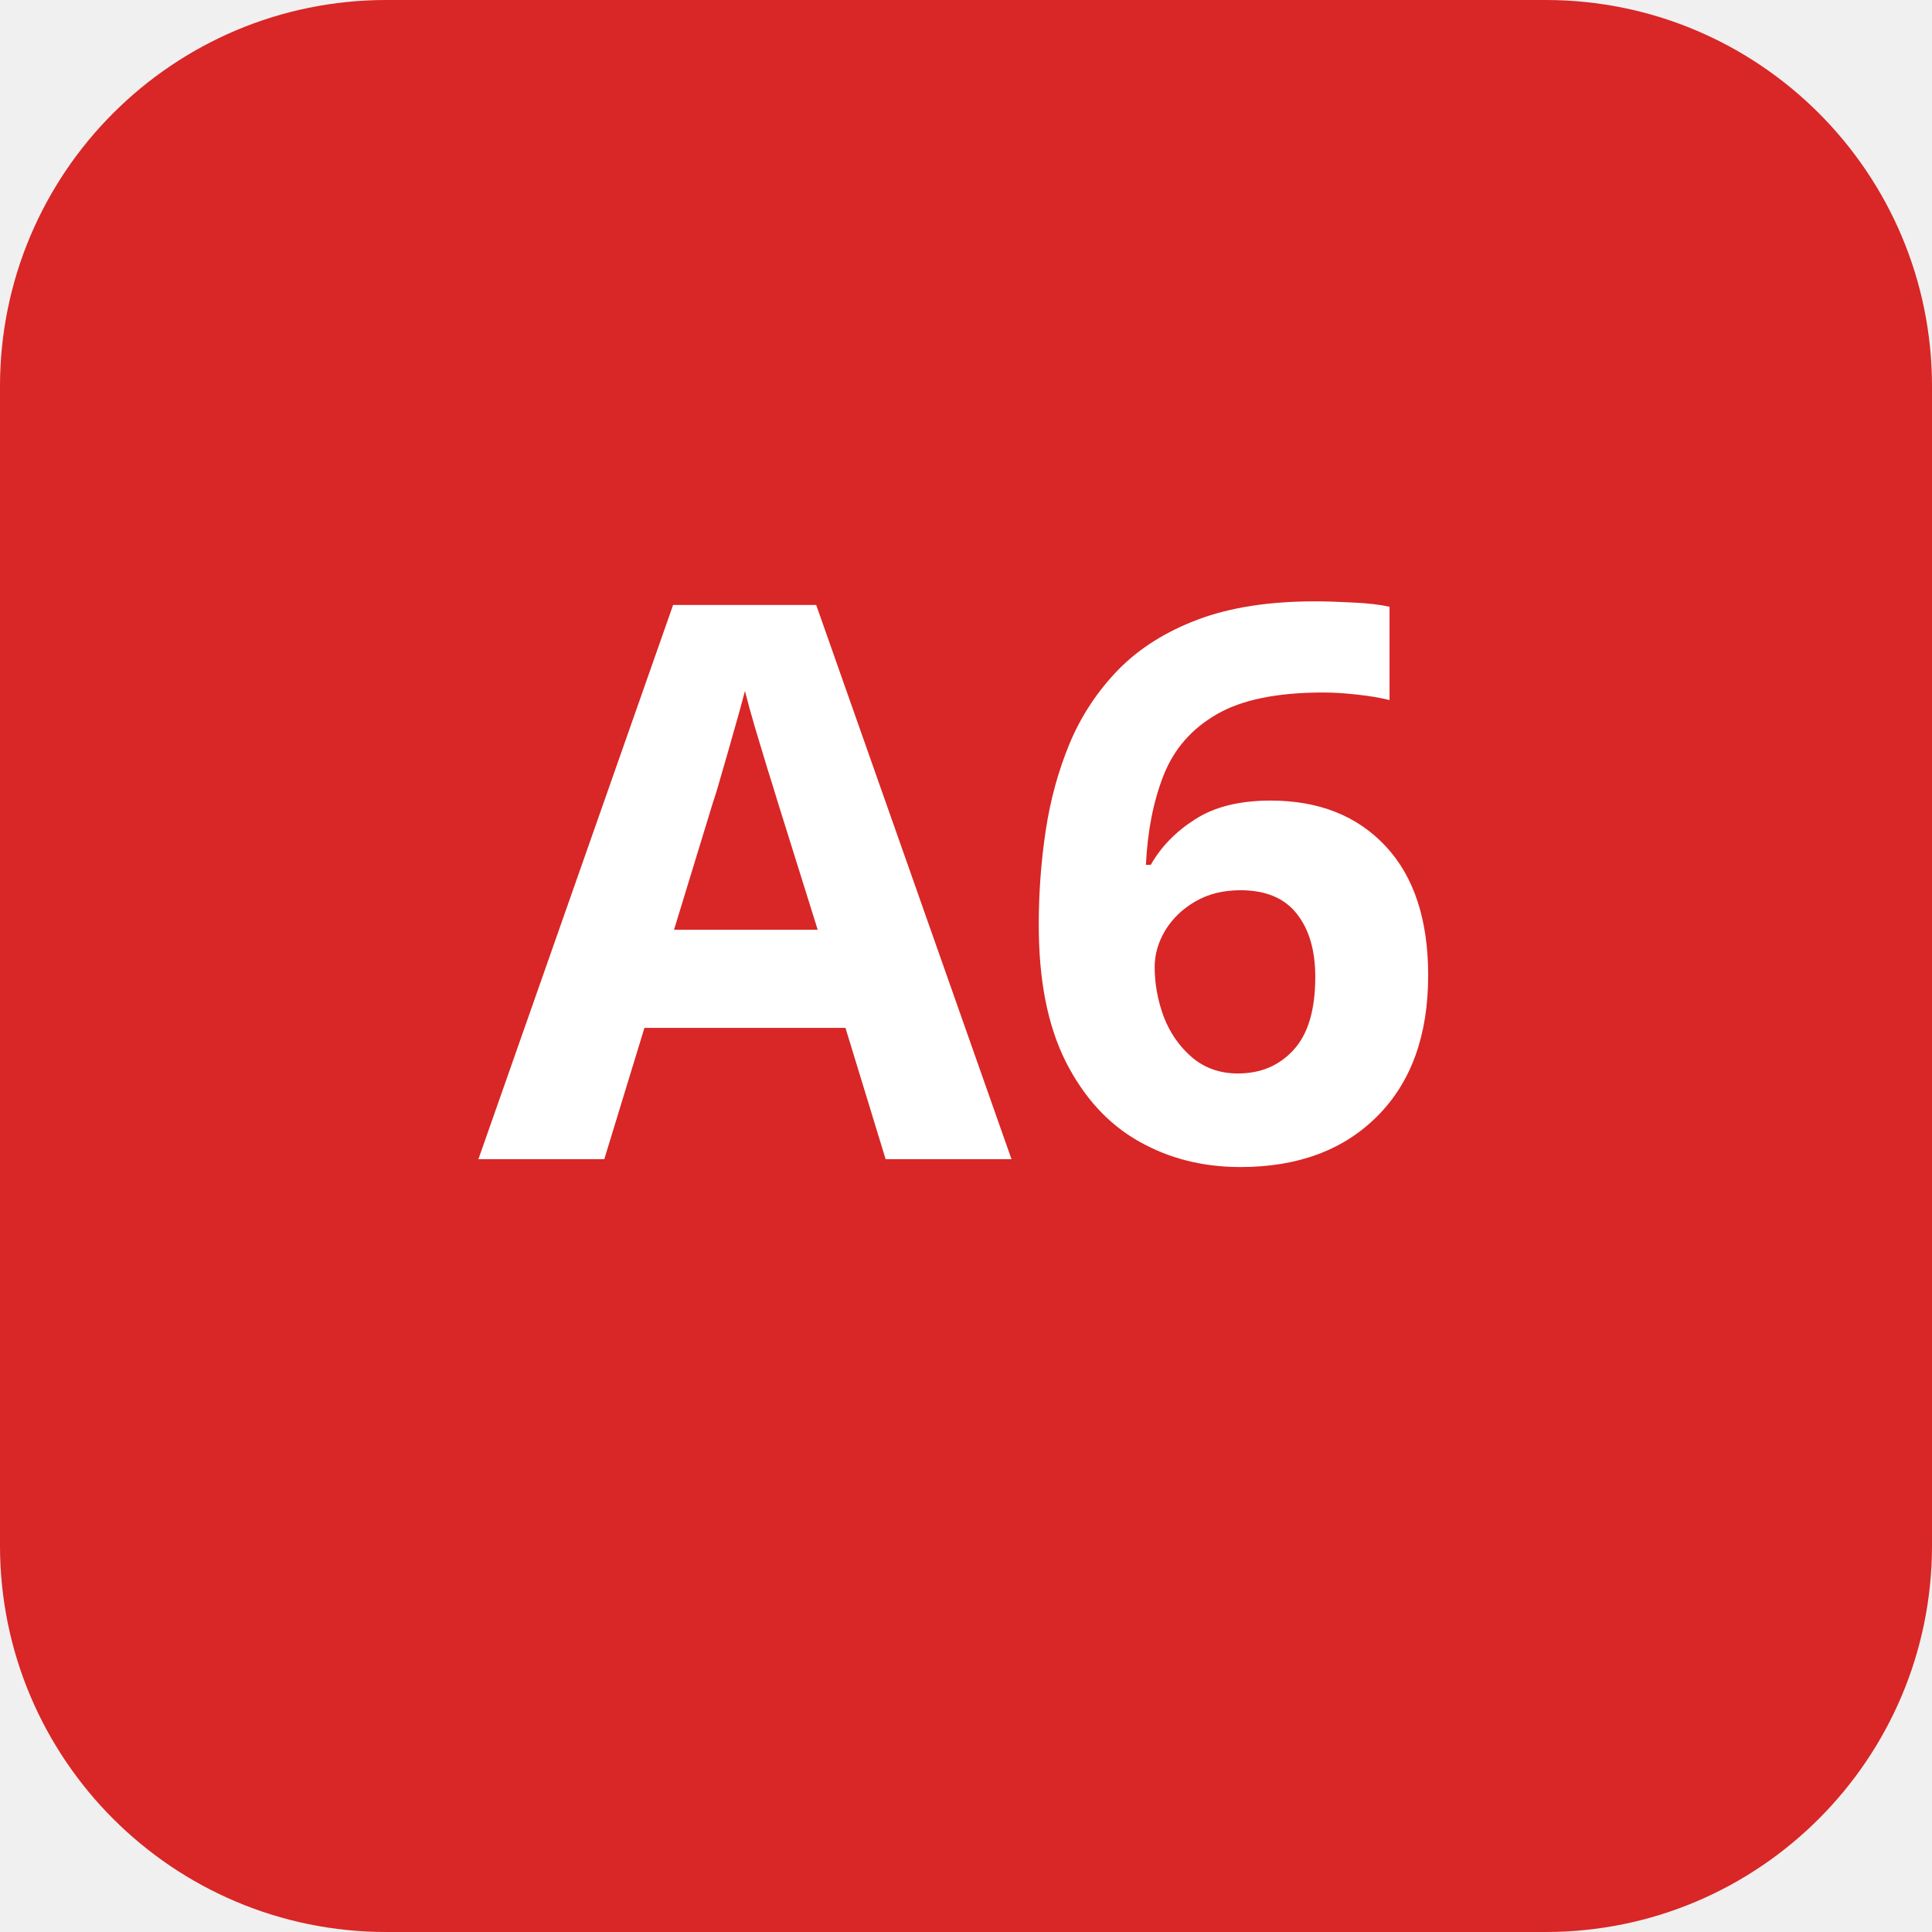
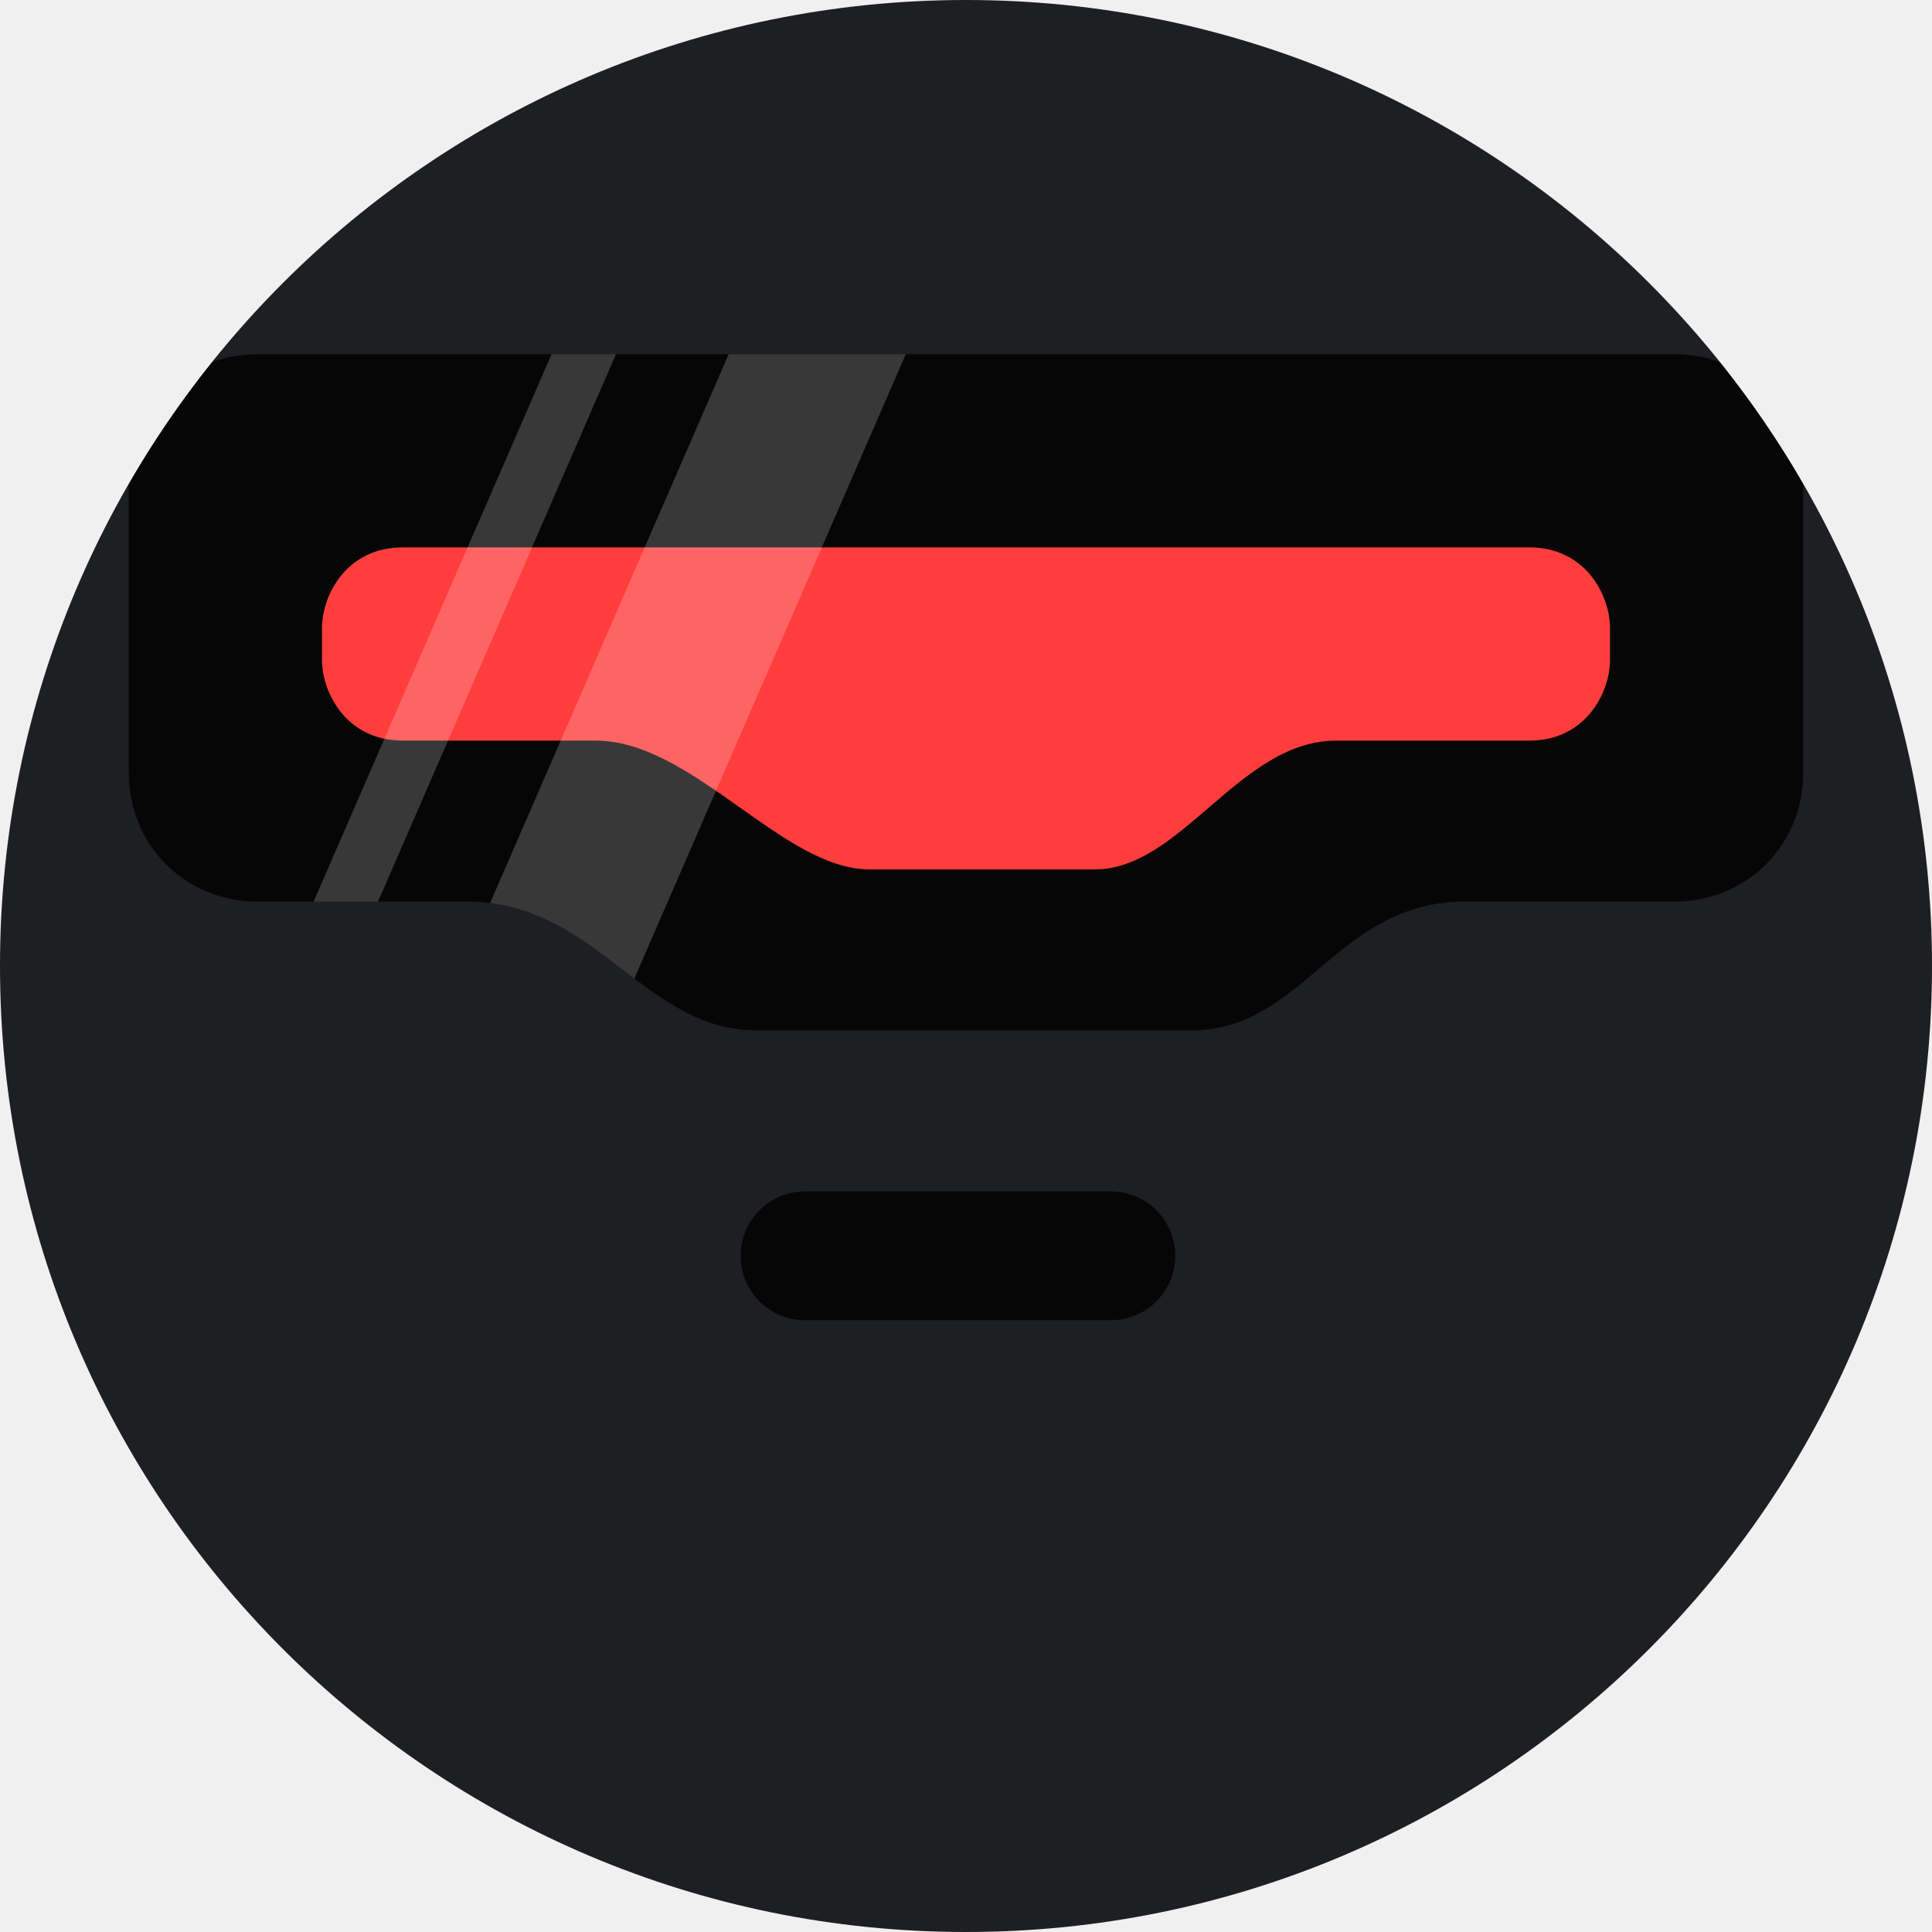
- <svg xmlns="http://www.w3.org/2000/svg" viewBox="0 0 100 100">
-   <rect width="100" height="100" rx="20" fill="hsl(360, 70%, 50%)" />
-   <text x="50" y="60" font-family="sans-serif" font-size="40" font-weight="bold" text-anchor="middle" fill="white">A6</text>
+ <svg xmlns="http://www.w3.org/2000/svg" viewBox="0 0 120 120" fill="none" shape-rendering="auto">
+   <mask id="viewboxMask">
+     <rect width="120" height="120" rx="60" ry="60" x="0" y="0" fill="#fff" />
+   </mask>
+   <g mask="url(#viewboxMask)">
+     <rect fill="#1e1f22" width="120" height="120" x="0" y="0" />
+     <g transform="translate(22 68)">
+       <rect x="24" y="6" width="27" height="8" rx="4" fill="#000" fill-opacity=".8" />
+     </g>
+     <g transform="translate(8 20)">
+       <path d="M96 2H8c-4.5 0-8 3.5-8 8.03V28c0 4.5 3.5 8 8 8h13c8 0 11 8 18 8h27c7 0 9-8 17-8h13c4.5 0 8-3.5 8-8V10c0-4.5-3.5-8-8-8Z" fill="#000" fill-opacity=".8" />
+       <path d="M87 14H17c-3.5 0-5 3-5 5v2c0 2 1.5 5 5 5h12c6 0 11.62 8 17 8h14c5.38 0 9-8 15-8h12c3.5 0 5-3 5-5v-2c0-2-1.5-5-5-5Z" fill="#FF3D3D" />
+       <path d="M22.44 36.09 37.26 2h11L31.4 40.78l-.76-.58c-2.38-1.82-4.83-3.69-8.2-4.11ZM11.48 36 26.26 2h4L15.48 36h-4Z" fill="#fff" fill-opacity=".2" />
+     </g>
+   </g>
</svg>
